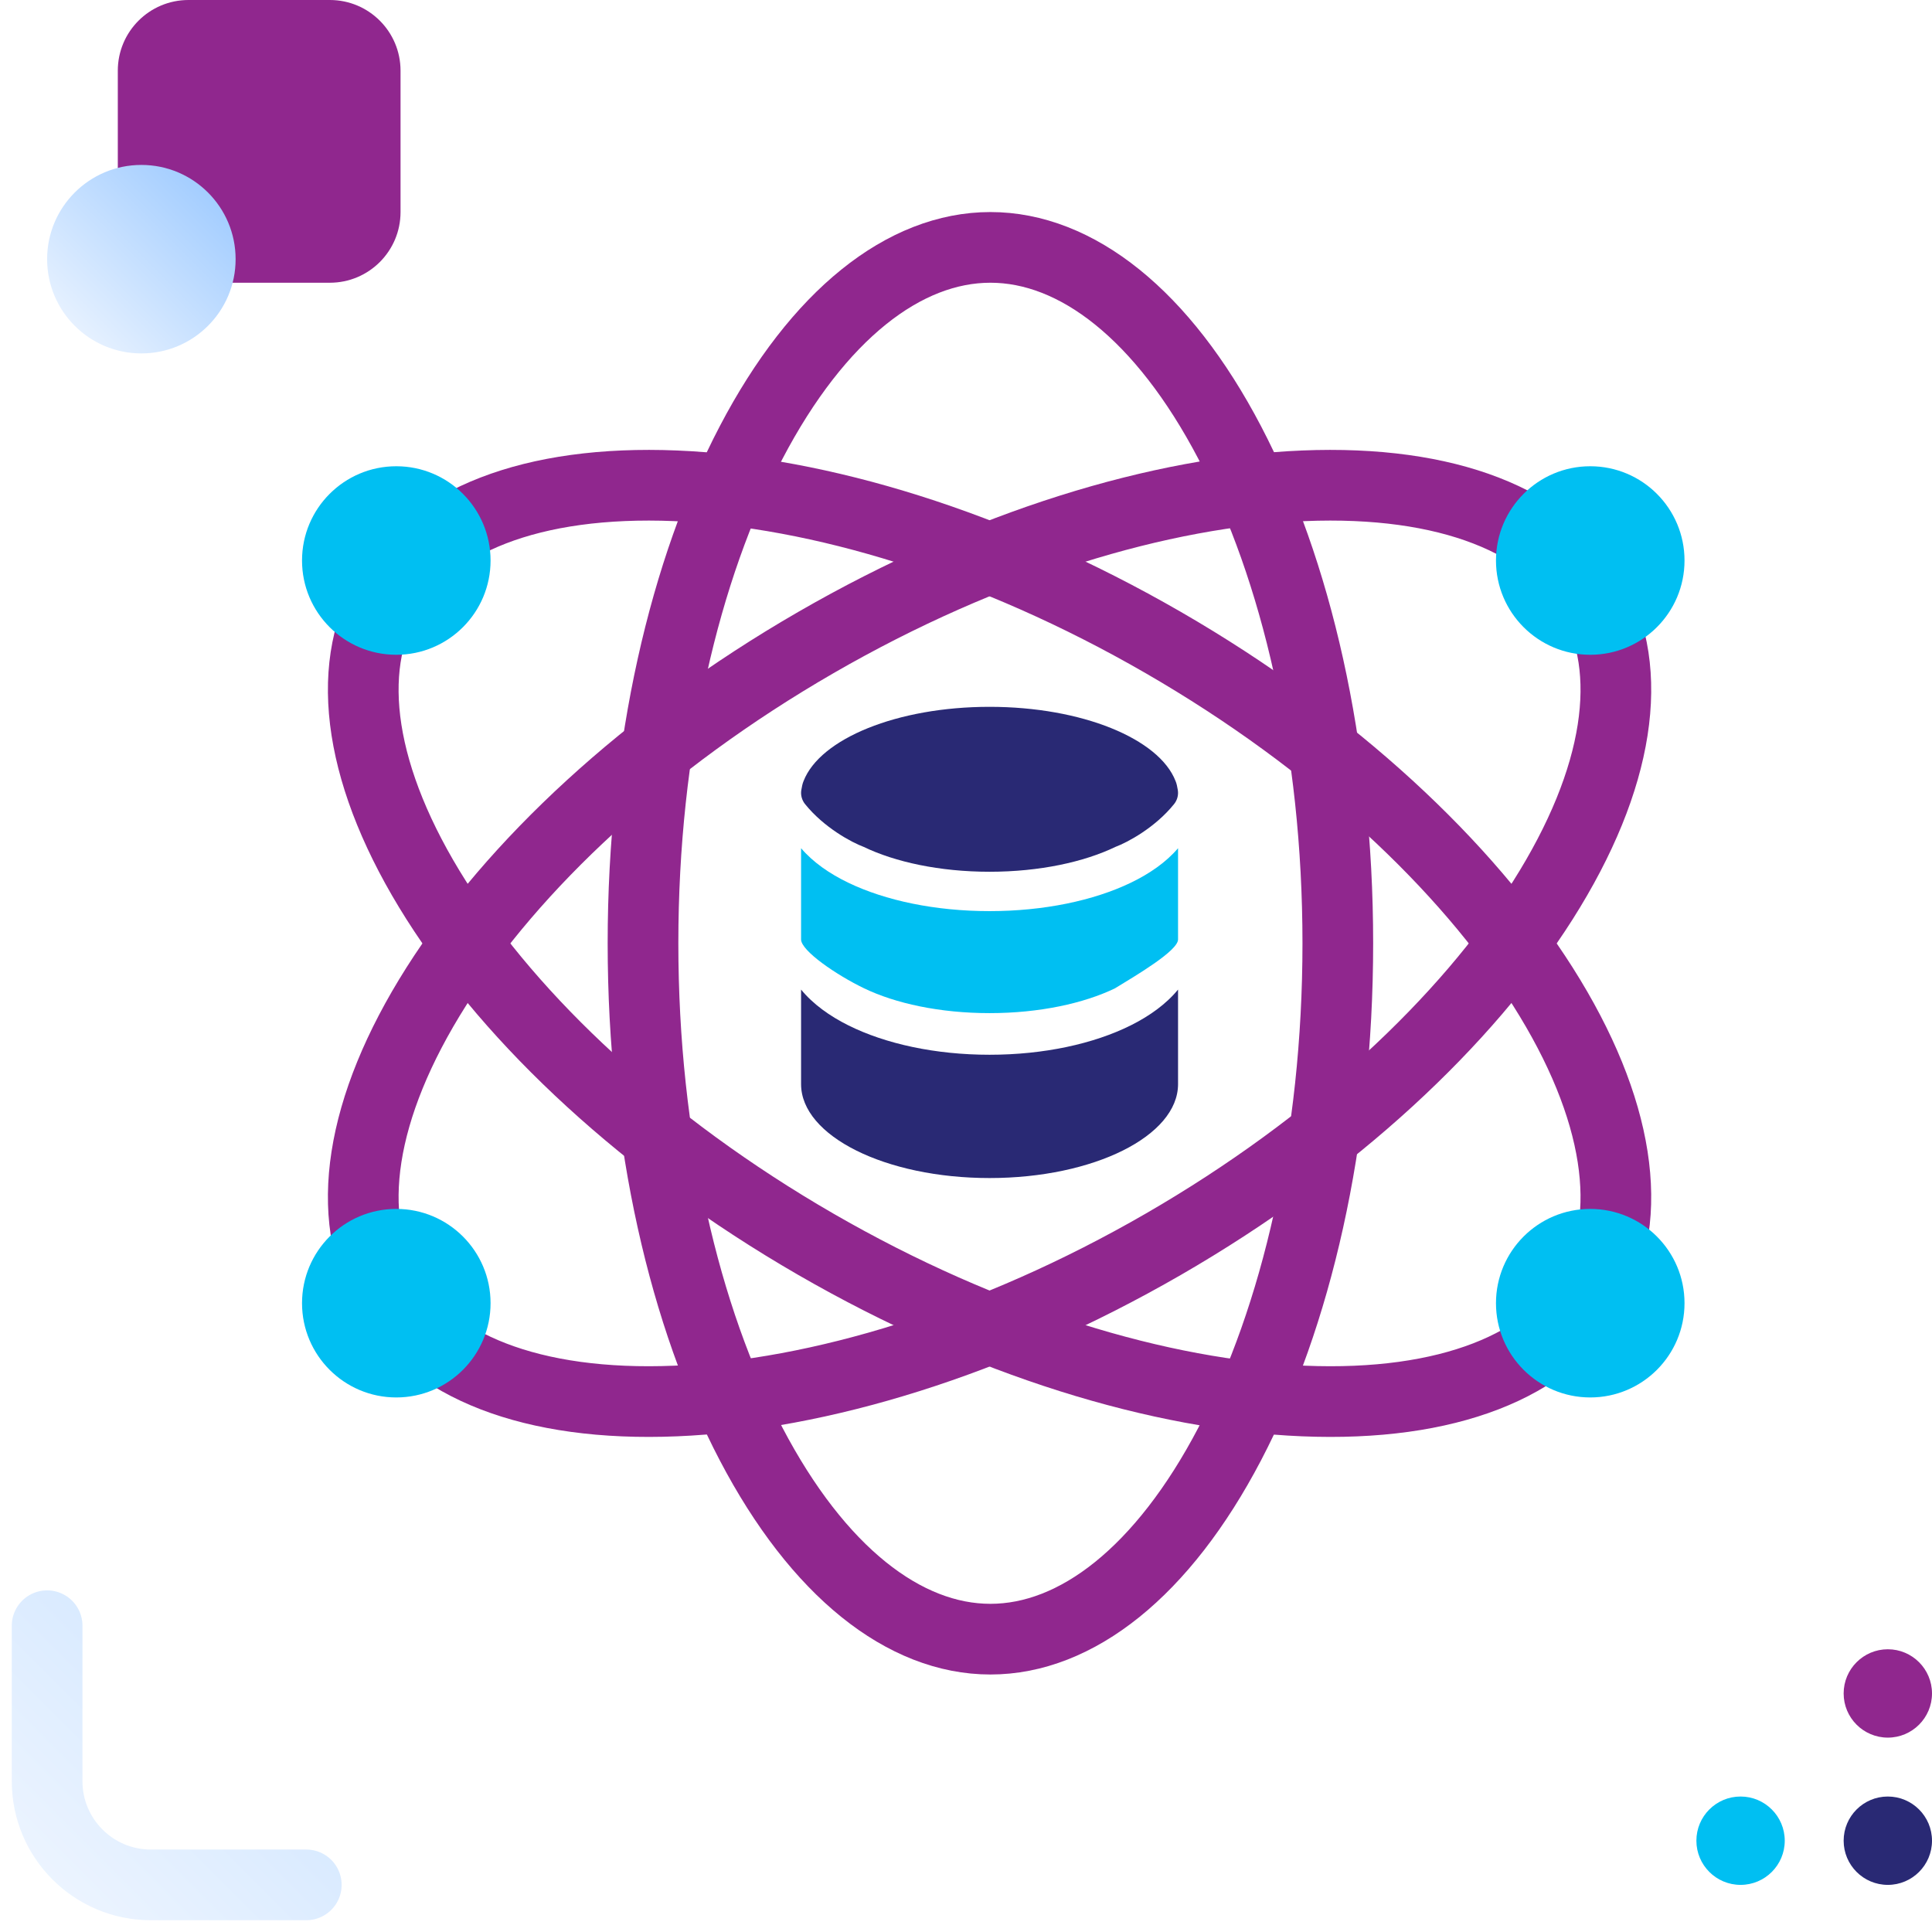
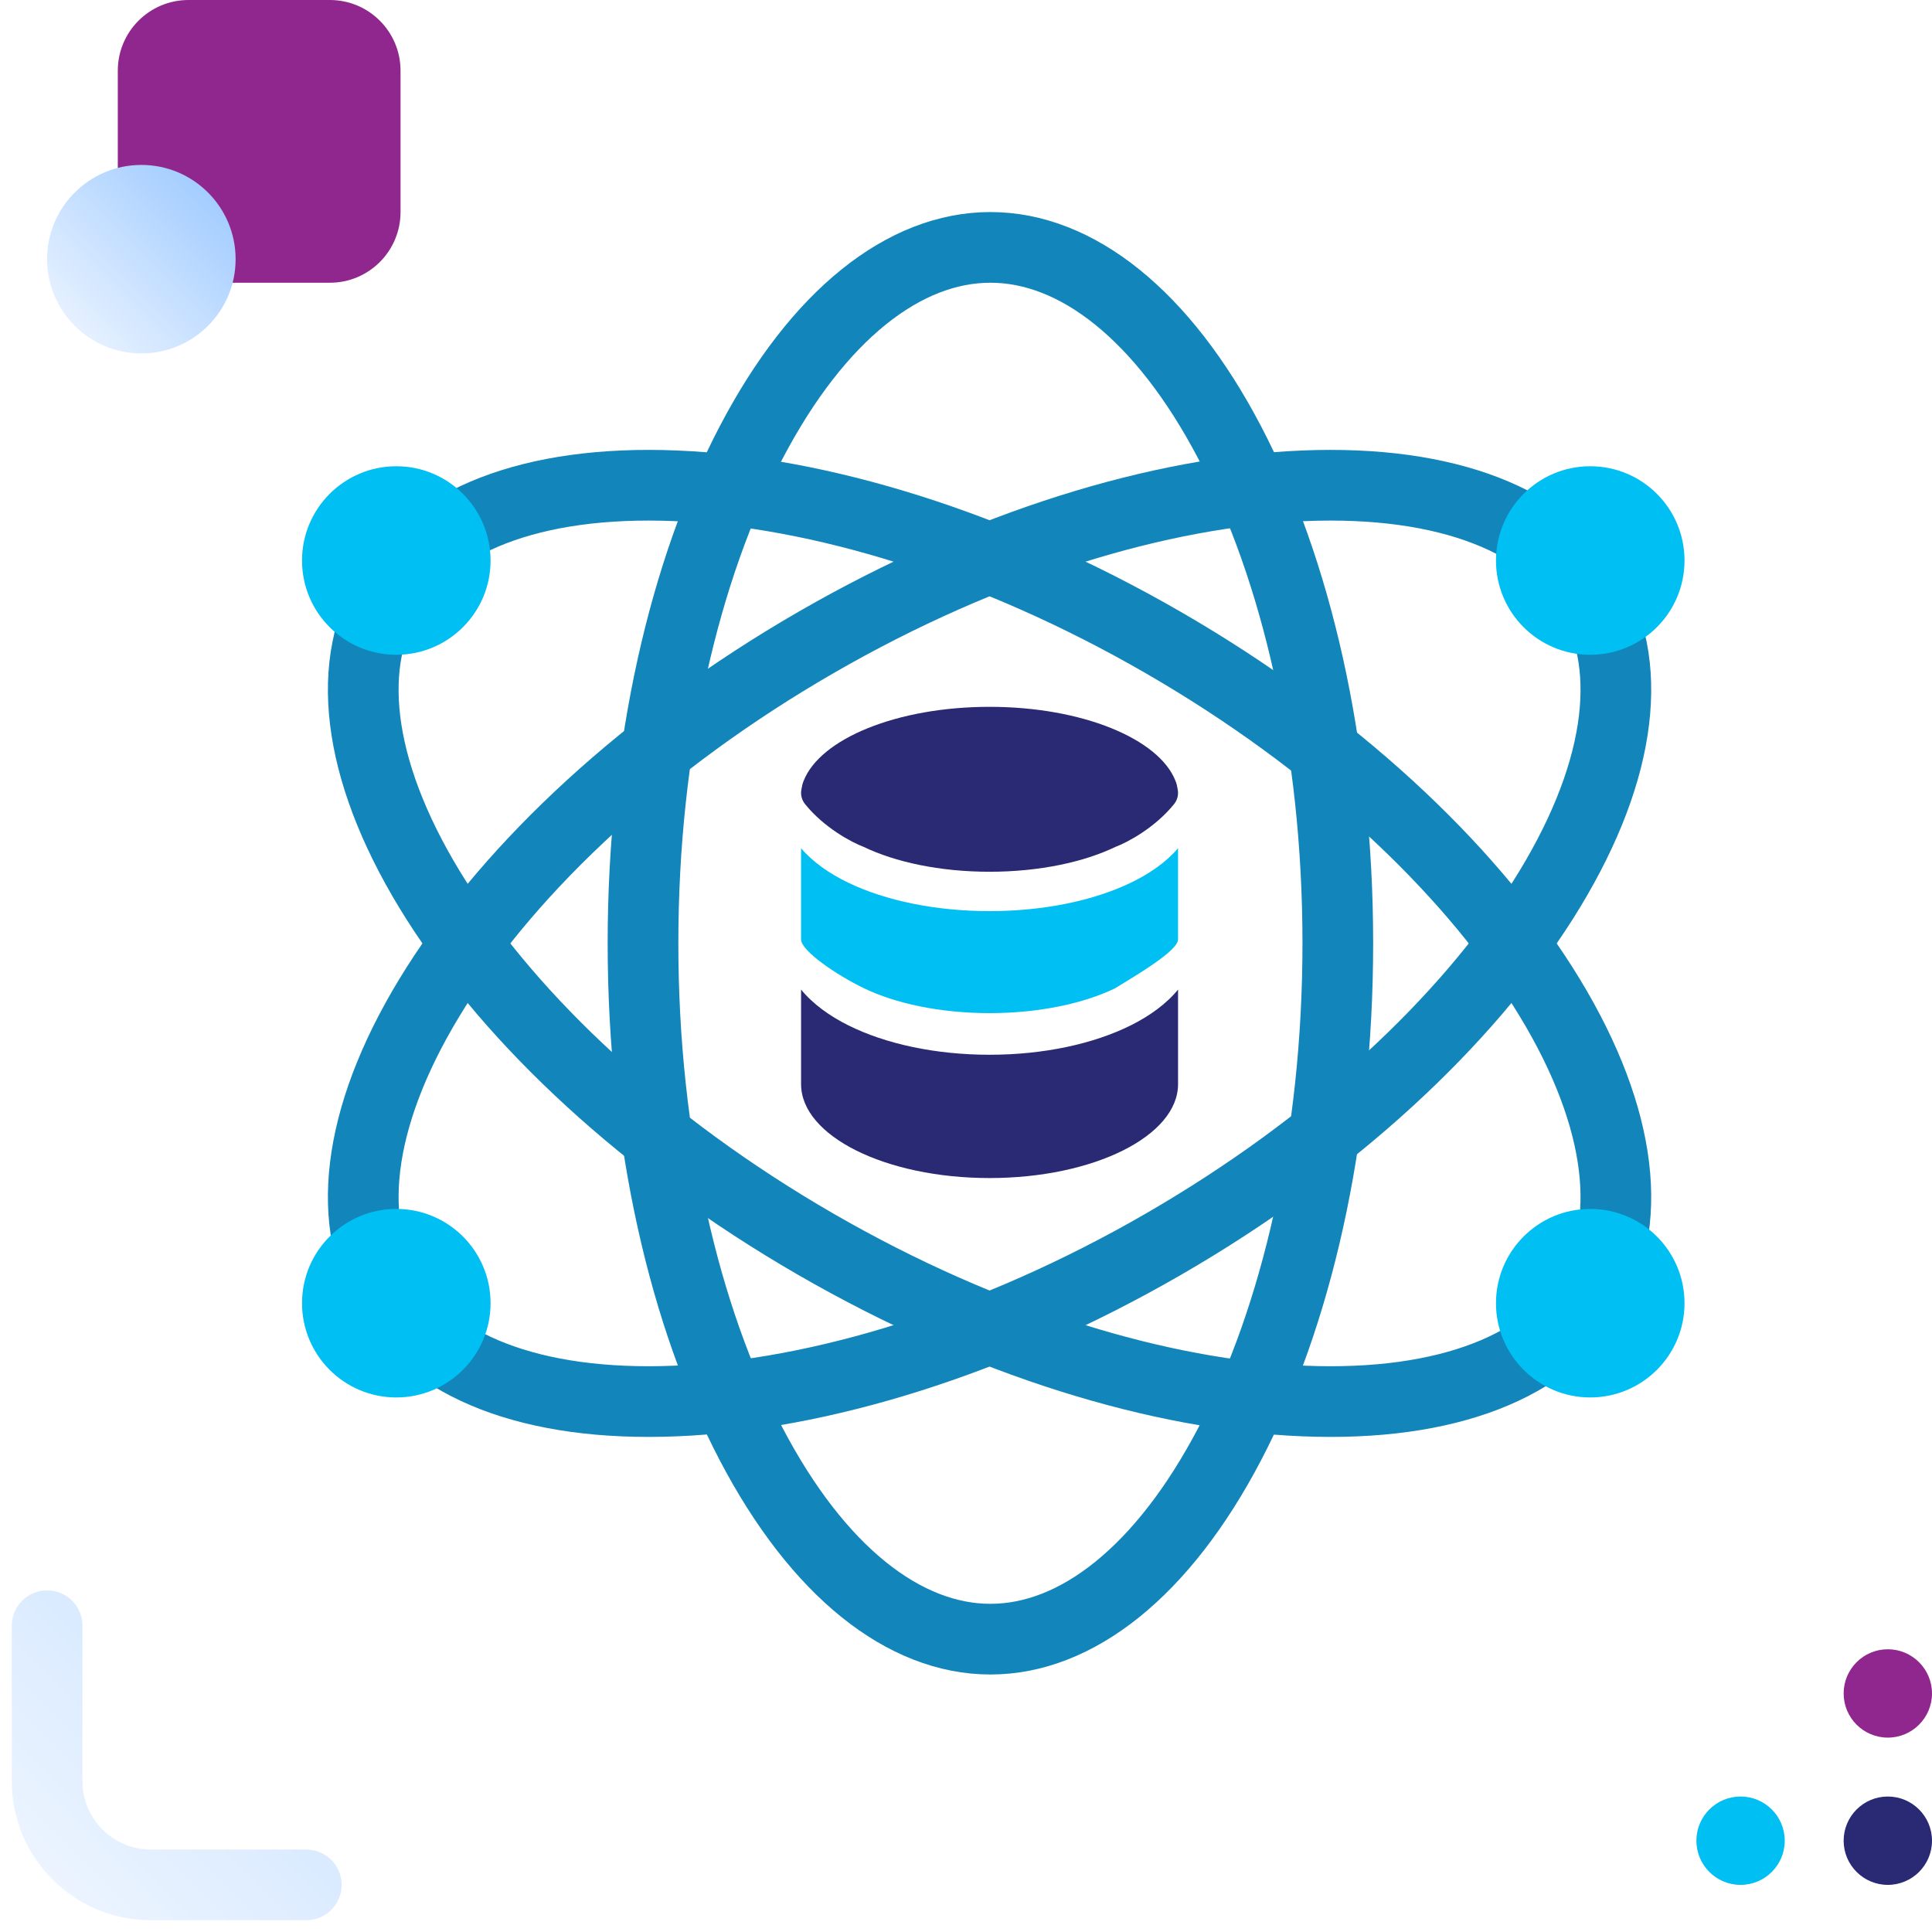
<svg xmlns="http://www.w3.org/2000/svg" width="82" height="82" viewBox="0 0 82 82" fill="none">
-   <path d="M56.781 40.035C56.781 48.413 55.001 55.924 52.194 61.285C49.351 66.718 45.684 69.571 42.036 69.571C38.388 69.571 34.722 66.718 31.878 61.285C29.072 55.924 27.291 48.413 27.291 40.035C27.291 31.657 29.072 24.147 31.878 18.786C34.722 13.353 38.388 10.5 42.036 10.5C45.684 10.5 49.351 13.353 52.194 18.786C55.001 24.147 56.781 31.657 56.781 40.035Z" stroke="#90278E" stroke-width="3" />
-   <path d="M49.373 52.811C42.117 57 34.722 59.213 28.676 59.463C22.55 59.717 18.245 57.968 16.422 54.809C14.598 51.65 15.235 47.048 18.518 41.869C21.758 36.758 27.372 31.461 34.627 27.272C41.883 23.083 49.278 20.869 55.324 20.619C61.45 20.366 65.754 22.114 67.578 25.273C69.402 28.433 68.765 33.035 65.482 38.214C62.242 43.324 56.628 48.622 49.373 52.811Z" stroke="#90278E" stroke-width="3" />
-   <path d="M34.627 52.811C41.883 57 49.278 59.213 55.324 59.463C61.45 59.717 65.755 57.968 67.578 54.809C69.402 51.65 68.765 47.048 65.482 41.869C62.242 36.758 56.628 31.461 49.373 27.272C42.117 23.083 34.722 20.869 28.676 20.619C22.55 20.366 18.245 22.114 16.422 25.273C14.598 28.433 15.235 33.035 18.518 38.214C21.758 43.324 27.372 48.622 34.627 52.811Z" stroke="#90278E" stroke-width="3" />
-   <circle cx="16.82" cy="23.79" r="4.001" fill="url(#paint0_linear_241_22942)" />
-   <circle cx="16.82" cy="55.311" r="4.001" fill="url(#paint1_linear_241_22942)" />
-   <circle cx="67.495" cy="23.79" r="4.001" fill="url(#paint2_linear_241_22942)" />
-   <circle cx="67.495" cy="55.311" r="4.001" fill="url(#paint3_linear_241_22942)" />
+   <path d="M56.781 40.035C56.781 48.413 55 55.924 52.194 61.285C49.35 66.718 45.684 69.571 42.036 69.571C38.388 69.571 34.722 66.718 31.878 61.285C29.072 55.924 27.291 48.413 27.291 40.035C27.291 31.657 29.072 24.147 31.878 18.786C34.722 13.353 38.388 10.5 42.036 10.5C45.684 10.5 49.35 13.353 52.194 18.786C55 24.147 56.781 31.657 56.781 40.035Z" stroke="#1285BB" stroke-width="3" />
+   <path d="M49.373 52.811C42.117 57 34.722 59.213 28.676 59.463C22.55 59.717 18.245 57.968 16.422 54.809C14.598 51.65 15.235 47.048 18.518 41.869C21.758 36.758 27.372 31.461 34.627 27.272C41.883 23.083 49.278 20.869 55.324 20.619C61.45 20.366 65.755 22.114 67.578 25.273C69.402 28.433 68.765 33.035 65.482 38.214C62.242 43.324 56.628 48.622 49.373 52.811Z" stroke="#1285BB" stroke-width="3" />
+   <path d="M34.627 52.811C41.883 57 49.278 59.213 55.324 59.463C61.45 59.717 65.755 57.968 67.578 54.809C69.402 51.65 68.765 47.048 65.482 41.869C62.242 36.758 56.628 31.461 49.373 27.272C42.117 23.083 34.722 20.869 28.676 20.619C22.55 20.366 18.245 22.114 16.422 25.273C14.598 28.433 15.235 33.035 18.518 38.214C21.758 43.324 27.372 48.622 34.627 52.811Z" stroke="#1285BB" stroke-width="3" />
+   <circle cx="16.82" cy="23.79" r="4.001" fill="url(#paint0_linear_1085_15347)" />
+   <circle cx="16.82" cy="55.311" r="4.001" fill="url(#paint1_linear_1085_15347)" />
+   <circle cx="67.495" cy="23.79" r="4.001" fill="url(#paint2_linear_1085_15347)" />
+   <circle cx="67.495" cy="55.311" r="4.001" fill="url(#paint3_linear_1085_15347)" />
  <path d="M47.342 35.945C46.014 36.584 44.126 37 42 37C39.874 37 37.986 36.584 36.658 35.945C36.142 35.751 34.98 35.132 34.172 34.132C34.034 33.962 33.975 33.745 34.01 33.532C34.033 33.389 34.065 33.241 34.106 33.15C34.801 31.357 38.071 30 42 30C45.929 30 49.199 31.357 49.894 33.15C49.935 33.241 49.968 33.389 49.99 33.532C50.025 33.745 49.966 33.962 49.828 34.132C49.02 35.132 47.858 35.751 47.342 35.945Z" fill="#292974" />
-   <path d="M42 38.671C44.3 38.671 46.42 38.224 47.992 37.467C48.785 37.086 49.498 36.593 50 36V39.873C50 40.354 48.214 41.404 47.321 41.949C45.998 42.586 44.118 43 42 43C39.882 43 38.002 42.586 36.679 41.949C35.5 41.382 34 40.354 34 39.873V36C34.502 36.593 35.215 37.086 36.008 37.467C37.58 38.224 39.7 38.671 42 38.671Z" fill="url(#paint4_linear_241_22942)" />
+   <path d="M42 38.671C44.3 38.671 46.42 38.224 47.992 37.467C48.785 37.086 49.498 36.593 50 36V39.873C50 40.354 48.214 41.404 47.321 41.949C45.998 42.586 44.118 43 42 43C39.882 43 38.002 42.586 36.679 41.949C35.5 41.382 34 40.354 34 39.873V36C34.502 36.593 35.215 37.086 36.008 37.467C37.58 38.224 39.7 38.671 42 38.671Z" fill="url(#paint4_linear_1085_15347)" />
  <path d="M50 46.013C50 48.215 46.418 50 42 50C37.582 50 34 48.215 34 46.013V42C34.502 42.615 35.215 43.125 36.008 43.52C37.58 44.304 39.7 44.767 42 44.767C44.3 44.767 46.42 44.304 47.992 43.52C48.785 43.125 49.498 42.615 50 42V46.013Z" fill="#292974" />
  <path d="M73.875 76.25C74.91 76.25 75.75 77.09 75.75 78.125C75.75 79.16 74.91 80 73.875 80C72.84 80 72 79.16 72 78.125C72 77.09 72.84 76.25 73.875 76.25Z" fill="#00BFF2" />
  <path d="M80.125 76.25C81.16 76.25 82 77.09 82 78.125C82 79.16 81.16 80 80.125 80C79.09 80 78.25 79.16 78.25 78.125C78.25 77.09 79.09 76.25 80.125 76.25Z" fill="#292974" />
  <path d="M82 71.875C82 70.84 81.16 70 80.125 70C79.09 70 78.25 70.84 78.25 71.875C78.25 72.91 79.09 73.75 80.125 73.75C81.16 73.75 82 72.91 82 71.875Z" fill="#90278E" />
  <path d="M5 3C5 1.343 6.343 0 8 0H14C15.657 0 17 1.343 17 3V9C17 10.657 15.657 12 14 12H8C6.343 12 5 10.657 5 9V3Z" fill="#90278E" />
-   <path d="M10 11C10 13.209 8.209 15 6 15C3.791 15 2 13.209 2 11C2 8.791 3.791 7 6 7C8.209 7 10 8.791 10 11Z" fill="url(#paint5_linear_241_22942)" />
-   <path d="M13 80H6.4C3.97 80 2 78.03 2 75.6V69" stroke="url(#paint6_linear_241_22942)" stroke-width="3" stroke-linecap="round" />
+   <path d="M10 11C10 13.209 8.209 15 6 15C3.791 15 2 13.209 2 11C2 8.791 3.791 7 6 7C8.209 7 10 8.791 10 11Z" fill="url(#paint5_linear_1085_15347)" />
+   <path d="M13 80H6.4C3.97 80 2 78.03 2 75.6V69" stroke="url(#paint6_linear_1085_15347)" stroke-width="3" stroke-linecap="round" />
  <defs>
-     <linearGradient id="paint0_linear_241_22942" x1="412.885" y1="81.027" x2="412.885" y2="819.921" gradientUnits="userSpaceOnUse">
+     <linearGradient id="paint0_linear_1085_15347" x1="412.885" y1="81.027" x2="412.885" y2="819.921" gradientUnits="userSpaceOnUse">
      <stop stop-color="#00BFF2" />
      <stop offset="1" stop-color="#009CC6" />
    </linearGradient>
-     <linearGradient id="paint1_linear_241_22942" x1="412.885" y1="112.547" x2="412.885" y2="851.442" gradientUnits="userSpaceOnUse">
+     <linearGradient id="paint1_linear_1085_15347" x1="412.885" y1="112.547" x2="412.885" y2="851.442" gradientUnits="userSpaceOnUse">
      <stop stop-color="#00BFF2" />
      <stop offset="1" stop-color="#009CC6" />
    </linearGradient>
-     <linearGradient id="paint2_linear_241_22942" x1="463.56" y1="81.027" x2="463.56" y2="819.921" gradientUnits="userSpaceOnUse">
+     <linearGradient id="paint2_linear_1085_15347" x1="463.56" y1="81.027" x2="463.56" y2="819.921" gradientUnits="userSpaceOnUse">
      <stop stop-color="#00BFF2" />
      <stop offset="1" stop-color="#009CC6" />
    </linearGradient>
-     <linearGradient id="paint3_linear_241_22942" x1="463.56" y1="112.547" x2="463.56" y2="851.442" gradientUnits="userSpaceOnUse">
+     <linearGradient id="paint3_linear_1085_15347" x1="463.56" y1="112.547" x2="463.56" y2="851.442" gradientUnits="userSpaceOnUse">
      <stop stop-color="#00BFF2" />
      <stop offset="1" stop-color="#009CC6" />
    </linearGradient>
-     <linearGradient id="paint4_linear_241_22942" x1="834" y1="89.574" x2="834" y2="736" gradientUnits="userSpaceOnUse">
+     <linearGradient id="paint4_linear_1085_15347" x1="834" y1="89.574" x2="834" y2="736" gradientUnits="userSpaceOnUse">
      <stop stop-color="#00BFF2" />
      <stop offset="1" stop-color="#009CC6" />
    </linearGradient>
-     <linearGradient id="paint5_linear_241_22942" x1="2" y1="15" x2="10" y2="7" gradientUnits="userSpaceOnUse">
+     <linearGradient id="paint5_linear_1085_15347" x1="2" y1="15" x2="10" y2="7" gradientUnits="userSpaceOnUse">
      <stop stop-color="#F3F8FF" />
      <stop offset="1" stop-color="#96C6FF" />
    </linearGradient>
-     <linearGradient id="paint6_linear_241_22942" x1="2" y1="80" x2="10.25" y2="71.75" gradientUnits="userSpaceOnUse">
+     <linearGradient id="paint6_linear_1085_15347" x1="2" y1="80" x2="10.25" y2="71.75" gradientUnits="userSpaceOnUse">
      <stop stop-color="#ECF4FF" />
      <stop offset="1" stop-color="#D5E8FF" />
    </linearGradient>
  </defs>
</svg>
